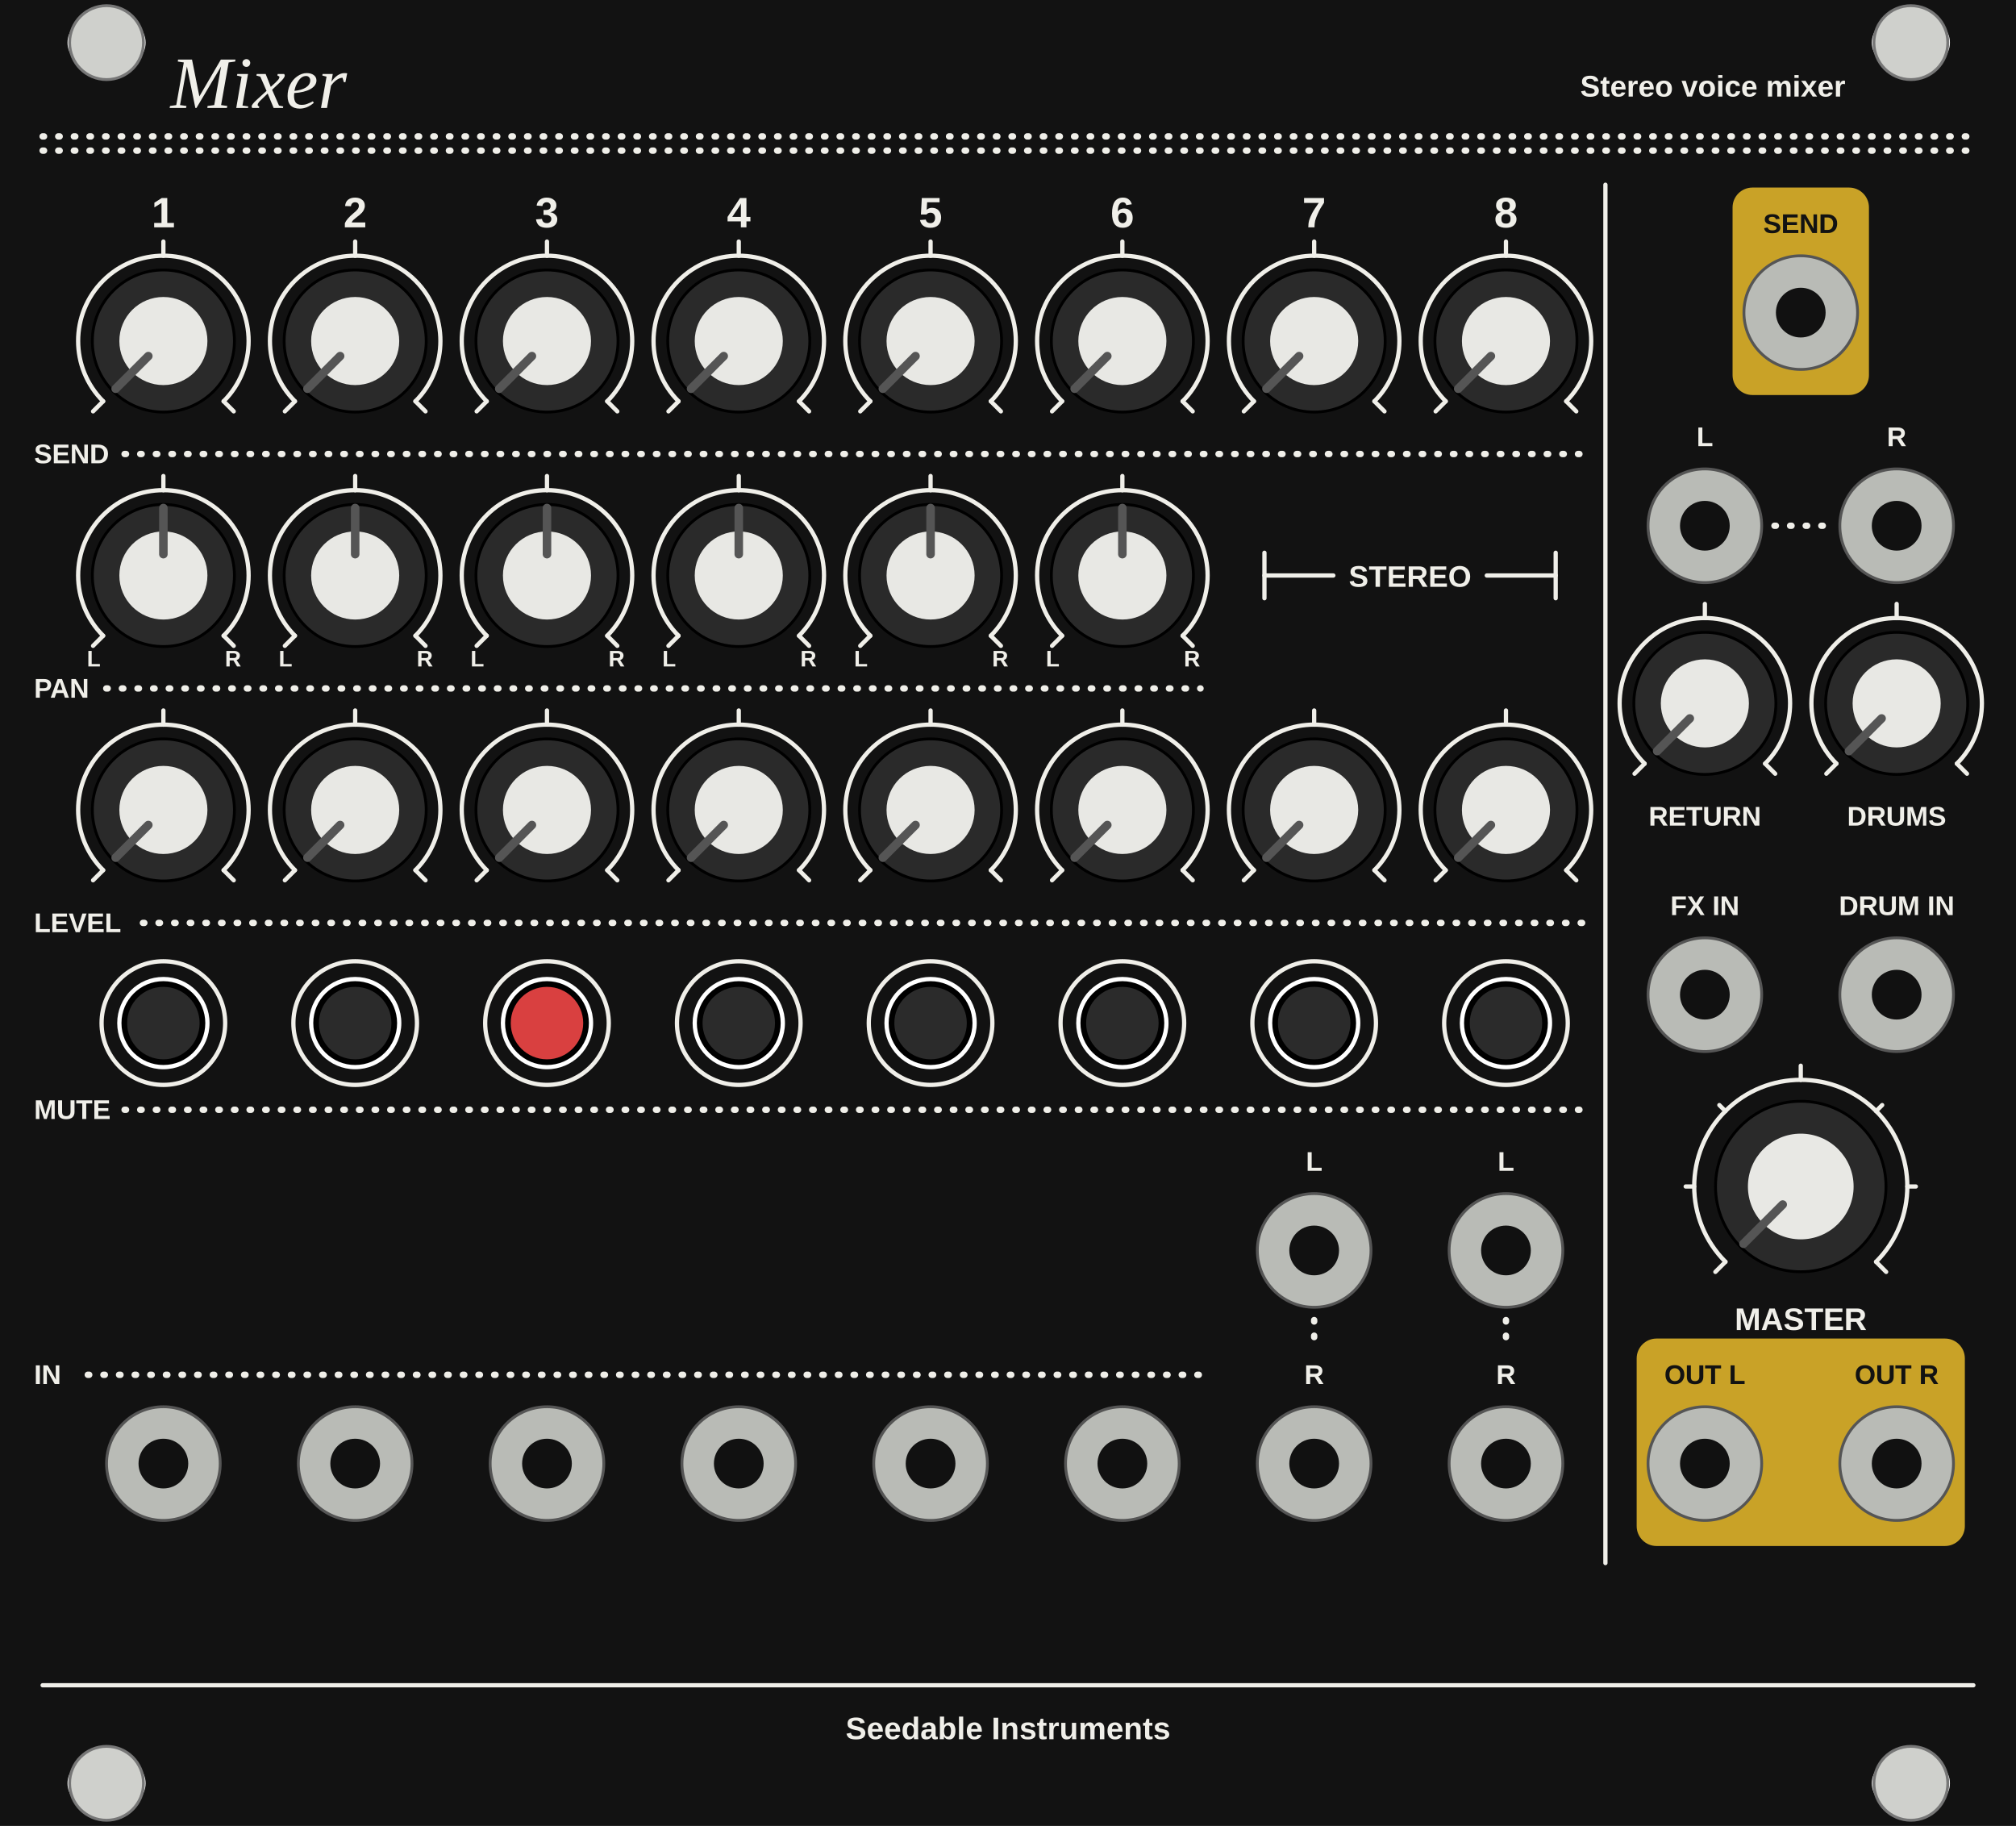
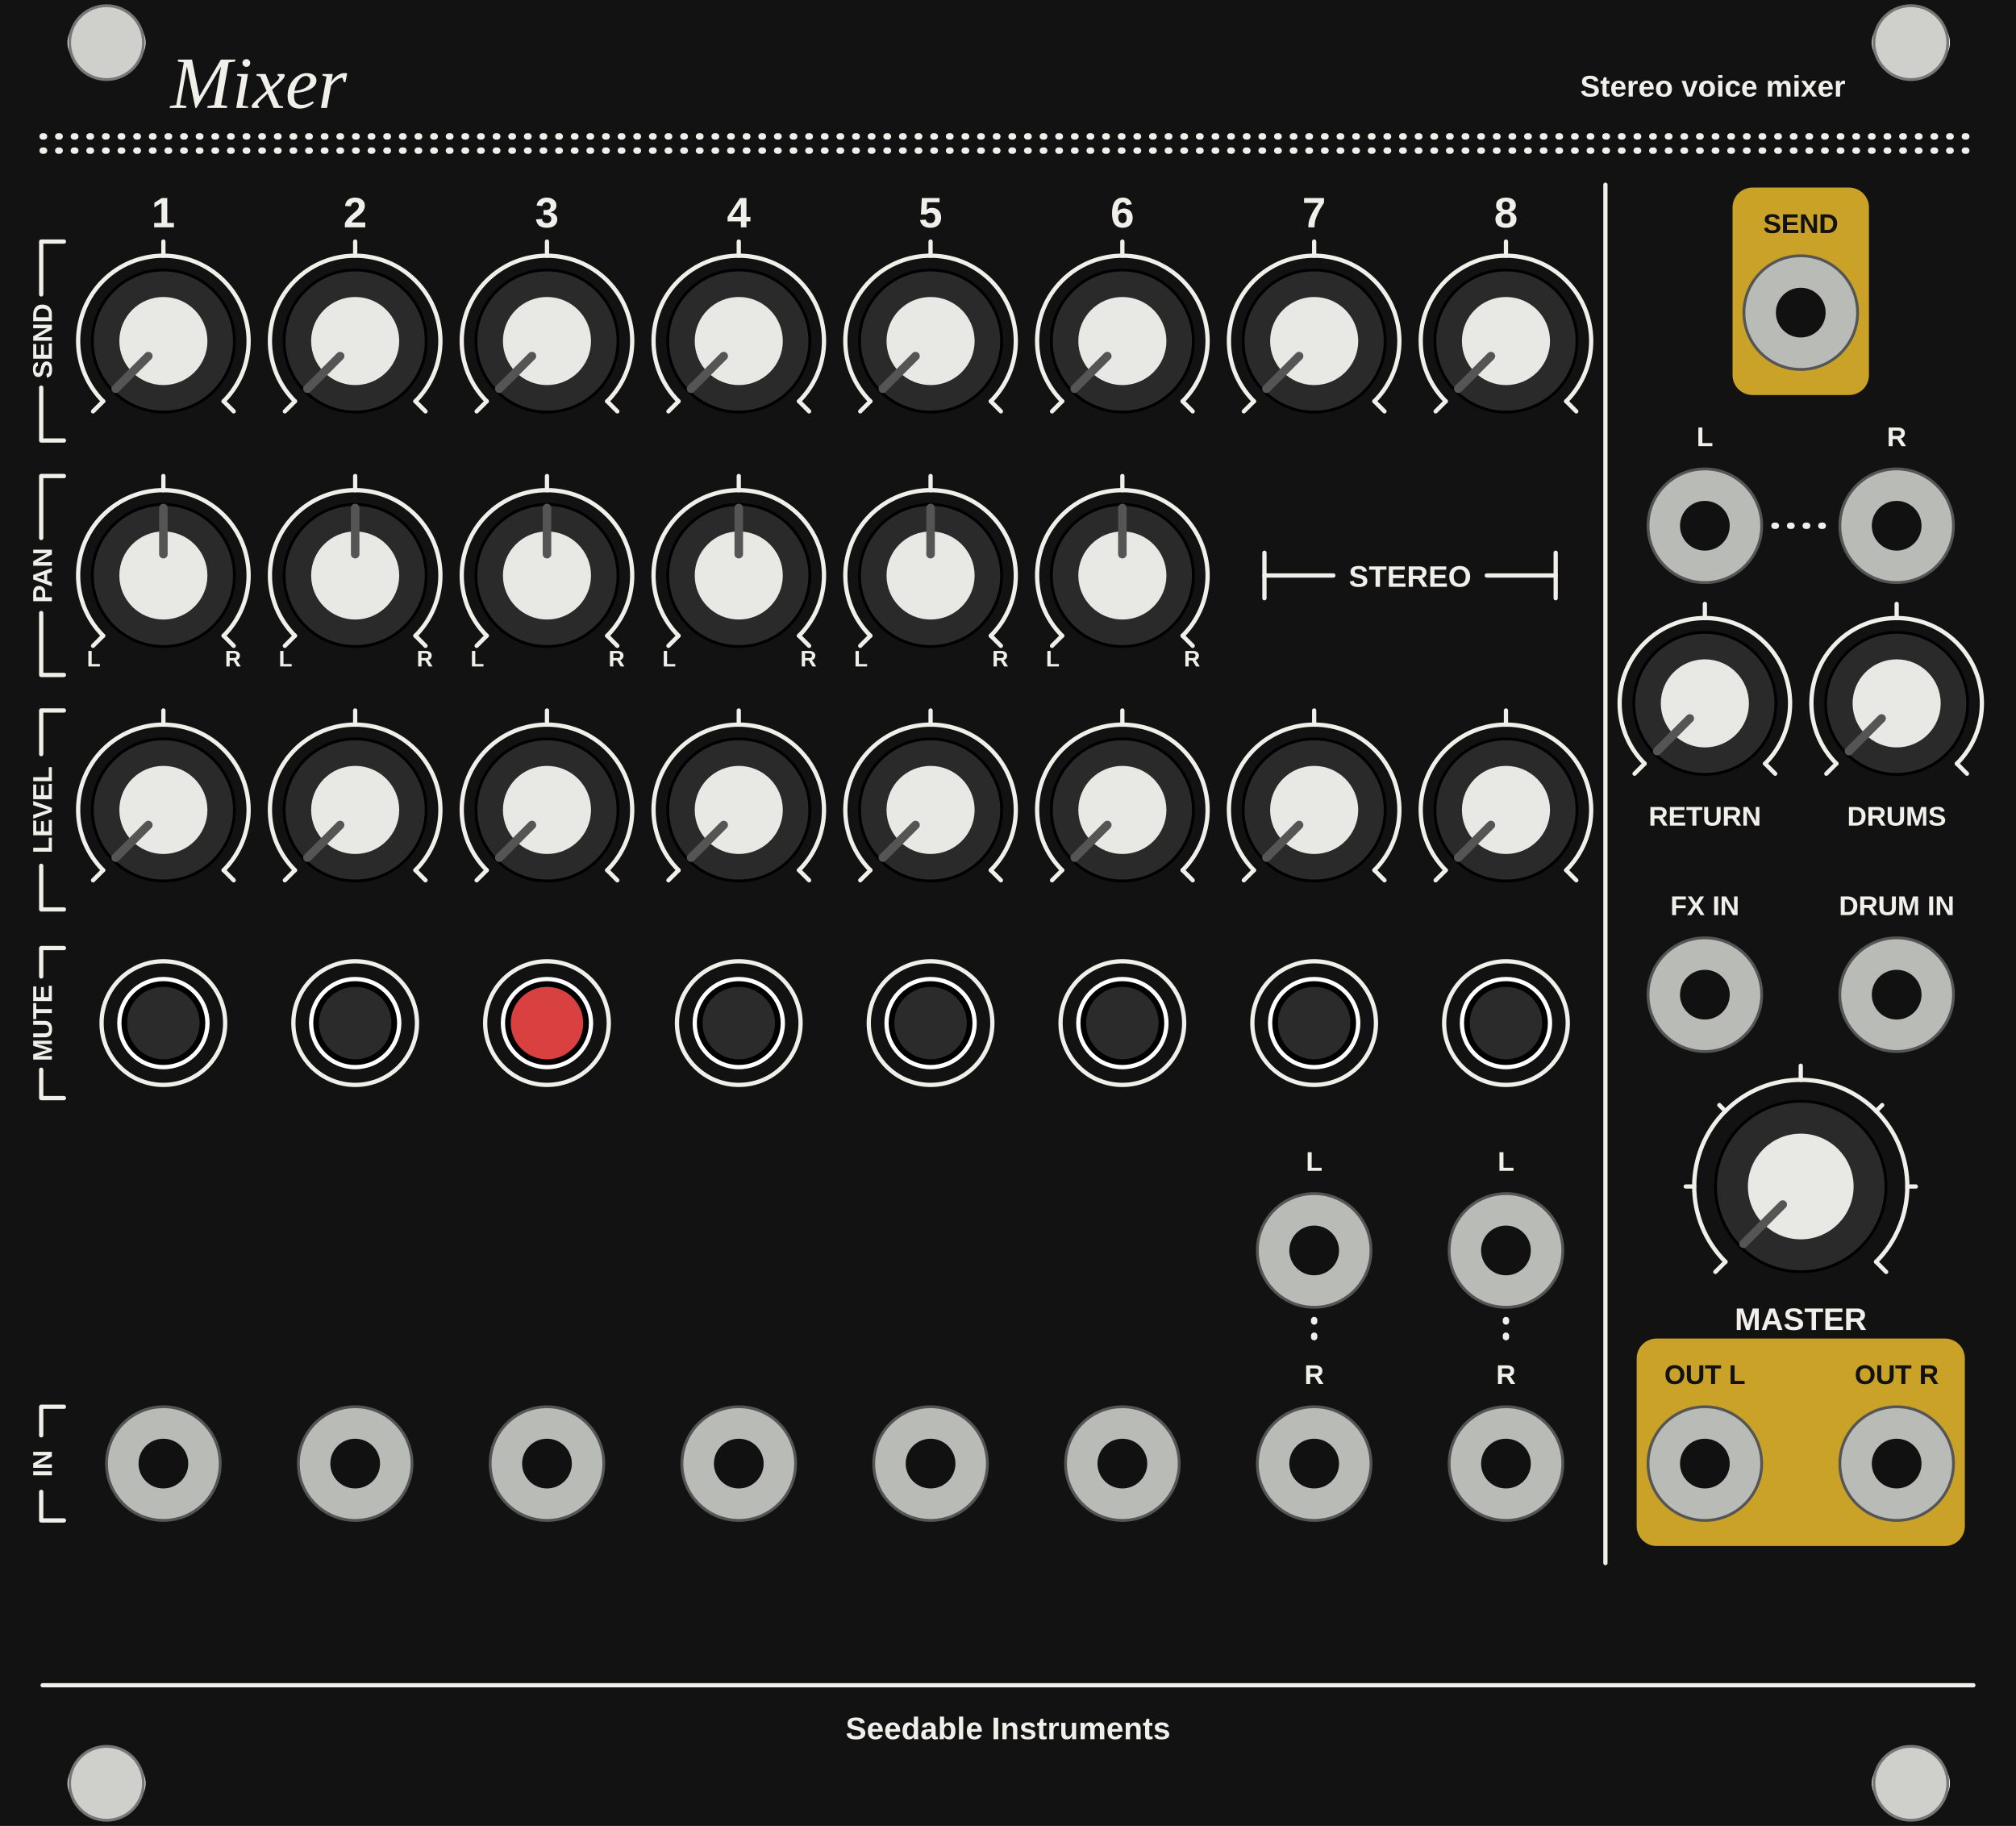
<svg xmlns="http://www.w3.org/2000/svg" width="141.9mm" height="128.5mm" viewBox="0 0 141.9 128.5">
  <style>text{font-family:Arial, Helvetica, sans-serif;font-weight:bold;fill:#f0efe9} .serif{font-family:Georgia, Times New Roman, serif;font-style:italic;font-weight:normal} .silk{stroke:#f0efe9;fill:none;stroke-linecap:round;stroke-linejoin:round} .dots{stroke-dasharray:0.1 1.0;stroke-width:0.45} .copper{fill:#c9a227} .cu-text{fill:#121212} .hole{fill:#ffffff;stroke:none}</style>
  <rect x="0" y="0" width="141.9" height="128.5" fill="#121212" />
  <g id="copper">
    <rect x="115.20" y="94.20" width="23.10" height="14.6" rx="1.4" class="copper" />
    <circle cx="120.00" cy="103.00" r="3.65" class="cu-text" />
    <circle cx="133.50" cy="103.00" r="3.65" class="cu-text" />
    <rect x="121.95" y="13.20" width="9.60" height="14.6" rx="1.4" class="copper" />
    <circle cx="126.75" cy="22.00" r="3.65" class="cu-text" />
    <text x="120.00" y="97.40" font-size="1.9" text-anchor="middle" class="cu-text">OUT L</text>
    <text x="133.50" y="97.40" font-size="1.9" text-anchor="middle" class="cu-text">OUT R</text>
    <text x="126.75" y="16.40" font-size="1.9" text-anchor="middle" class="cu-text">SEND</text>
  </g>
  <g id="silk">
    <text x="12.00" y="7.60" font-size="5.2" text-anchor="start" class="serif">Mixer</text>
    <text x="129.90" y="6.80" font-size="2.1" text-anchor="end">Stereo voice mixer</text>
    <polyline points="3.00,9.60 138.90,9.60" class="silk dots" />
    <polyline points="3.00,10.60 138.90,10.60" class="silk dots" />
    <text x="70.95" y="122.40" font-size="2.2" text-anchor="middle">Seedable Instruments</text>
    <polyline points="3.00,118.60 138.90,118.60" class="silk" stroke-width="0.3" />
    <text x="11.50" y="16.00" font-size="3.0" text-anchor="middle">1</text>
    <text x="25.00" y="16.00" font-size="3.0" text-anchor="middle">2</text>
    <text x="38.50" y="16.00" font-size="3.0" text-anchor="middle">3</text>
    <text x="52.00" y="16.00" font-size="3.0" text-anchor="middle">4</text>
    <text x="65.50" y="16.00" font-size="3.0" text-anchor="middle">5</text>
    <text x="79.00" y="16.00" font-size="3.0" text-anchor="middle">6</text>
    <text x="92.50" y="16.00" font-size="3.0" text-anchor="middle">7</text>
    <text x="106.00" y="16.00" font-size="3.0" text-anchor="middle">8</text>
    <text x="99.25" y="41.30" font-size="2.1" text-anchor="middle">STEREO</text>
    <polyline points="89.00,40.50 93.85,40.50" class="silk" stroke-width="0.3" />
    <polyline points="104.65,40.50 109.50,40.50" class="silk" stroke-width="0.3" />
    <polyline points="89.00,38.90 89.00,42.10" class="silk" stroke-width="0.3" />
    <polyline points="109.50,38.90 109.50,42.10" class="silk" stroke-width="0.3" />
    <polyline points="113.00,13.00 113.00,110.00" class="silk" stroke-width="0.3" />
    <path d="M 7.26 28.24 A 6.0 6.0 0 1 1 15.74 28.24" class="silk" stroke-width="0.3" />
    <polyline points="7.26,28.24 6.55,28.95" class="silk" stroke-width="0.3" />
    <polyline points="11.50,18.00 11.50,17.00" class="silk" stroke-width="0.3" />
    <polyline points="15.74,28.24 16.45,28.95" class="silk" stroke-width="0.3" />
    <path d="M 7.26 44.74 A 6.0 6.0 0 1 1 15.74 44.74" class="silk" stroke-width="0.3" />
    <polyline points="7.26,44.74 6.55,45.45" class="silk" stroke-width="0.3" />
    <polyline points="11.50,34.50 11.50,33.50" class="silk" stroke-width="0.3" />
    <polyline points="15.74,44.74 16.45,45.45" class="silk" stroke-width="0.3" />
    <text x="6.60" y="46.90" font-size="1.6" text-anchor="middle">L</text>
    <text x="16.40" y="46.90" font-size="1.6" text-anchor="middle">R</text>
    <path d="M 7.26 61.24 A 6.0 6.0 0 1 1 15.74 61.24" class="silk" stroke-width="0.3" />
    <polyline points="7.26,61.24 6.55,61.95" class="silk" stroke-width="0.3" />
    <polyline points="11.50,51.00 11.50,50.00" class="silk" stroke-width="0.3" />
    <polyline points="15.74,61.24 16.45,61.95" class="silk" stroke-width="0.3" />
    <path d="M 20.76 28.24 A 6.0 6.0 0 1 1 29.24 28.24" class="silk" stroke-width="0.3" />
    <polyline points="20.76,28.24 20.05,28.95" class="silk" stroke-width="0.3" />
    <polyline points="25.00,18.00 25.00,17.00" class="silk" stroke-width="0.3" />
    <polyline points="29.24,28.24 29.95,28.95" class="silk" stroke-width="0.3" />
    <path d="M 20.76 44.74 A 6.0 6.0 0 1 1 29.24 44.74" class="silk" stroke-width="0.3" />
    <polyline points="20.76,44.74 20.05,45.45" class="silk" stroke-width="0.3" />
    <polyline points="25.00,34.50 25.00,33.50" class="silk" stroke-width="0.3" />
    <polyline points="29.24,44.74 29.95,45.45" class="silk" stroke-width="0.3" />
    <text x="20.10" y="46.90" font-size="1.6" text-anchor="middle">L</text>
    <text x="29.90" y="46.90" font-size="1.6" text-anchor="middle">R</text>
    <path d="M 20.76 61.24 A 6.0 6.0 0 1 1 29.24 61.24" class="silk" stroke-width="0.3" />
    <polyline points="20.76,61.24 20.05,61.95" class="silk" stroke-width="0.3" />
    <polyline points="25.00,51.00 25.00,50.00" class="silk" stroke-width="0.3" />
    <polyline points="29.24,61.24 29.95,61.95" class="silk" stroke-width="0.3" />
    <path d="M 34.26 28.24 A 6.0 6.0 0 1 1 42.74 28.24" class="silk" stroke-width="0.3" />
    <polyline points="34.26,28.24 33.55,28.95" class="silk" stroke-width="0.3" />
    <polyline points="38.50,18.00 38.50,17.00" class="silk" stroke-width="0.3" />
    <polyline points="42.74,28.24 43.45,28.95" class="silk" stroke-width="0.3" />
    <path d="M 34.26 44.74 A 6.0 6.0 0 1 1 42.74 44.74" class="silk" stroke-width="0.3" />
    <polyline points="34.26,44.74 33.55,45.45" class="silk" stroke-width="0.3" />
    <polyline points="38.50,34.50 38.50,33.50" class="silk" stroke-width="0.3" />
    <polyline points="42.74,44.74 43.45,45.45" class="silk" stroke-width="0.3" />
    <text x="33.60" y="46.90" font-size="1.6" text-anchor="middle">L</text>
    <text x="43.40" y="46.90" font-size="1.6" text-anchor="middle">R</text>
    <path d="M 34.26 61.24 A 6.0 6.0 0 1 1 42.74 61.24" class="silk" stroke-width="0.3" />
    <polyline points="34.26,61.24 33.55,61.95" class="silk" stroke-width="0.3" />
    <polyline points="38.50,51.00 38.50,50.00" class="silk" stroke-width="0.3" />
    <polyline points="42.74,61.24 43.45,61.95" class="silk" stroke-width="0.3" />
    <path d="M 47.76 28.24 A 6.0 6.0 0 1 1 56.24 28.24" class="silk" stroke-width="0.3" />
    <polyline points="47.76,28.24 47.05,28.95" class="silk" stroke-width="0.3" />
    <polyline points="52.00,18.00 52.00,17.00" class="silk" stroke-width="0.3" />
    <polyline points="56.24,28.24 56.95,28.95" class="silk" stroke-width="0.3" />
    <path d="M 47.76 44.74 A 6.0 6.0 0 1 1 56.24 44.74" class="silk" stroke-width="0.3" />
    <polyline points="47.76,44.74 47.05,45.45" class="silk" stroke-width="0.3" />
    <polyline points="52.00,34.50 52.00,33.50" class="silk" stroke-width="0.3" />
    <polyline points="56.24,44.74 56.95,45.45" class="silk" stroke-width="0.3" />
    <text x="47.10" y="46.90" font-size="1.6" text-anchor="middle">L</text>
    <text x="56.90" y="46.90" font-size="1.6" text-anchor="middle">R</text>
    <path d="M 47.76 61.24 A 6.0 6.0 0 1 1 56.24 61.24" class="silk" stroke-width="0.3" />
    <polyline points="47.76,61.24 47.05,61.95" class="silk" stroke-width="0.3" />
    <polyline points="52.00,51.00 52.00,50.00" class="silk" stroke-width="0.3" />
    <polyline points="56.24,61.24 56.95,61.95" class="silk" stroke-width="0.3" />
    <path d="M 61.26 28.24 A 6.0 6.0 0 1 1 69.74 28.24" class="silk" stroke-width="0.3" />
    <polyline points="61.26,28.24 60.55,28.95" class="silk" stroke-width="0.3" />
    <polyline points="65.50,18.00 65.50,17.00" class="silk" stroke-width="0.3" />
    <polyline points="69.74,28.24 70.45,28.95" class="silk" stroke-width="0.3" />
    <path d="M 61.26 44.74 A 6.0 6.0 0 1 1 69.74 44.74" class="silk" stroke-width="0.3" />
    <polyline points="61.26,44.74 60.55,45.45" class="silk" stroke-width="0.3" />
    <polyline points="65.50,34.50 65.50,33.50" class="silk" stroke-width="0.3" />
    <polyline points="69.74,44.74 70.45,45.45" class="silk" stroke-width="0.3" />
    <text x="60.60" y="46.90" font-size="1.6" text-anchor="middle">L</text>
    <text x="70.40" y="46.90" font-size="1.6" text-anchor="middle">R</text>
    <path d="M 61.26 61.24 A 6.0 6.0 0 1 1 69.74 61.24" class="silk" stroke-width="0.3" />
    <polyline points="61.26,61.24 60.55,61.95" class="silk" stroke-width="0.3" />
    <polyline points="65.50,51.00 65.50,50.00" class="silk" stroke-width="0.3" />
    <polyline points="69.74,61.24 70.45,61.95" class="silk" stroke-width="0.3" />
    <path d="M 74.76 28.24 A 6.0 6.0 0 1 1 83.24 28.24" class="silk" stroke-width="0.3" />
    <polyline points="74.76,28.24 74.05,28.95" class="silk" stroke-width="0.3" />
    <polyline points="79.00,18.00 79.00,17.00" class="silk" stroke-width="0.3" />
    <polyline points="83.24,28.24 83.95,28.95" class="silk" stroke-width="0.3" />
    <path d="M 74.76 44.74 A 6.0 6.0 0 1 1 83.24 44.74" class="silk" stroke-width="0.3" />
    <polyline points="74.76,44.74 74.05,45.45" class="silk" stroke-width="0.3" />
    <polyline points="79.00,34.50 79.00,33.50" class="silk" stroke-width="0.3" />
    <polyline points="83.24,44.74 83.95,45.45" class="silk" stroke-width="0.3" />
    <text x="74.10" y="46.90" font-size="1.6" text-anchor="middle">L</text>
    <text x="83.90" y="46.90" font-size="1.6" text-anchor="middle">R</text>
    <path d="M 74.76 61.24 A 6.0 6.0 0 1 1 83.24 61.24" class="silk" stroke-width="0.3" />
    <polyline points="74.76,61.24 74.05,61.95" class="silk" stroke-width="0.3" />
    <polyline points="79.00,51.00 79.00,50.00" class="silk" stroke-width="0.3" />
    <polyline points="83.24,61.24 83.95,61.95" class="silk" stroke-width="0.3" />
    <path d="M 88.26 28.24 A 6.0 6.0 0 1 1 96.74 28.24" class="silk" stroke-width="0.3" />
    <polyline points="88.26,28.24 87.55,28.95" class="silk" stroke-width="0.3" />
    <polyline points="92.50,18.00 92.50,17.00" class="silk" stroke-width="0.3" />
    <polyline points="96.74,28.24 97.45,28.95" class="silk" stroke-width="0.3" />
    <path d="M 88.26 61.24 A 6.0 6.0 0 1 1 96.74 61.24" class="silk" stroke-width="0.3" />
    <polyline points="88.26,61.24 87.55,61.95" class="silk" stroke-width="0.3" />
    <polyline points="92.50,51.00 92.50,50.00" class="silk" stroke-width="0.3" />
    <polyline points="96.74,61.24 97.45,61.95" class="silk" stroke-width="0.3" />
    <path d="M 101.76 28.24 A 6.0 6.0 0 1 1 110.24 28.24" class="silk" stroke-width="0.3" />
    <polyline points="101.76,28.24 101.05,28.95" class="silk" stroke-width="0.3" />
    <polyline points="106.00,18.00 106.00,17.00" class="silk" stroke-width="0.3" />
    <polyline points="110.24,28.24 110.95,28.95" class="silk" stroke-width="0.3" />
    <path d="M 101.76 61.24 A 6.0 6.0 0 1 1 110.24 61.24" class="silk" stroke-width="0.3" />
    <polyline points="101.76,61.24 101.05,61.95" class="silk" stroke-width="0.3" />
    <polyline points="106.00,51.00 106.00,50.00" class="silk" stroke-width="0.3" />
    <polyline points="110.24,61.24 110.95,61.95" class="silk" stroke-width="0.3" />
    <path d="M 115.76 53.74 A 6.0 6.0 0 1 1 124.24 53.74" class="silk" stroke-width="0.3" />
    <polyline points="115.76,53.74 115.05,54.45" class="silk" stroke-width="0.3" />
    <polyline points="120.00,43.50 120.00,42.50" class="silk" stroke-width="0.3" />
    <polyline points="124.24,53.74 124.95,54.45" class="silk" stroke-width="0.3" />
    <text x="120.00" y="58.10" font-size="1.9" text-anchor="middle">RETURN</text>
    <path d="M 129.26 53.74 A 6.0 6.0 0 1 1 137.74 53.74" class="silk" stroke-width="0.3" />
    <polyline points="129.26,53.74 128.55,54.45" class="silk" stroke-width="0.3" />
    <polyline points="133.50,43.50 133.50,42.50" class="silk" stroke-width="0.3" />
    <polyline points="137.74,53.74 138.45,54.45" class="silk" stroke-width="0.3" />
    <text x="133.50" y="58.10" font-size="1.9" text-anchor="middle">DRUMS</text>
    <path d="M 121.45 88.80 A 7.5 7.5 0 1 1 132.05 88.80" class="silk" stroke-width="0.3" />
    <polyline points="121.45,88.80 120.74,89.51" class="silk" stroke-width="0.3" />
    <polyline points="119.25,83.50 118.65,83.50" class="silk" stroke-width="0.3" />
    <polyline points="121.45,78.20 121.02,77.77" class="silk" stroke-width="0.3" />
    <polyline points="126.75,76.00 126.75,75.00" class="silk" stroke-width="0.3" />
    <polyline points="132.05,78.20 132.48,77.77" class="silk" stroke-width="0.3" />
    <polyline points="134.25,83.50 134.85,83.50" class="silk" stroke-width="0.3" />
    <polyline points="132.05,88.80 132.76,89.51" class="silk" stroke-width="0.3" />
    <text x="126.75" y="93.60" font-size="2.2" text-anchor="middle">MASTER</text>
    <circle cx="11.50" cy="72.00" r="4.35" class="silk" stroke-width="0.3" />
    <circle cx="25.00" cy="72.00" r="4.35" class="silk" stroke-width="0.3" />
    <circle cx="38.50" cy="72.00" r="4.35" class="silk" stroke-width="0.3" />
    <circle cx="52.00" cy="72.00" r="4.35" class="silk" stroke-width="0.3" />
    <circle cx="65.50" cy="72.00" r="4.35" class="silk" stroke-width="0.3" />
    <circle cx="79.00" cy="72.00" r="4.35" class="silk" stroke-width="0.3" />
    <circle cx="92.50" cy="72.00" r="4.35" class="silk" stroke-width="0.3" />
    <circle cx="106.00" cy="72.00" r="4.35" class="silk" stroke-width="0.3" />
-     <text x="2.40" y="32.60" font-size="1.9" text-anchor="start">SEND</text>
-     <polyline points="8.77,31.95 111.50,31.95" class="silk dots" />
-     <text x="2.40" y="49.10" font-size="1.9" text-anchor="start">PAN</text>
-     <polyline points="7.48,48.45 84.50,48.45" class="silk dots" />
-     <text x="2.40" y="65.60" font-size="1.9" text-anchor="start">LEVEL</text>
-     <polyline points="10.06,64.95 111.50,64.95" class="silk dots" />
-     <text x="2.40" y="78.75" font-size="1.9" text-anchor="start">MUTE</text>
-     <polyline points="8.77,78.10 111.50,78.10" class="silk dots" />
-     <text x="2.40" y="97.40" font-size="1.9" text-anchor="start">IN</text>
-     <polyline points="6.18,96.75 84.50,96.75" class="silk dots" />
+     <text x="3.65" y="24.00" font-size="1.9" text-anchor="middle" transform="rotate(-90 3.65 24.00)">SEND</text>
+     <polyline points="4.50,17.00 2.90,17.00 2.90,20.72" class="silk" stroke-width="0.3" />
+     <polyline points="2.90,27.28 2.90,31.00 4.50,31.00" class="silk" stroke-width="0.3" />
+     <text x="3.65" y="40.50" font-size="1.9" text-anchor="middle" transform="rotate(-90 3.65 40.50)">PAN</text>
+     <polyline points="4.50,33.50 2.90,33.50 2.90,37.86" class="silk" stroke-width="0.3" />
+     <polyline points="2.90,43.14 2.90,47.50 4.50,47.50" class="silk" stroke-width="0.3" />
+     <text x="3.65" y="57.00" font-size="1.9" text-anchor="middle" transform="rotate(-90 3.65 57.00)">LEVEL</text>
+     <polyline points="4.50,50.00 2.90,50.00 2.90,53.07" class="silk" stroke-width="0.3" />
+     <polyline points="2.90,60.93 2.90,64.00 4.50,64.00" class="silk" stroke-width="0.3" />
+     <text x="3.65" y="72.00" font-size="1.9" text-anchor="middle" transform="rotate(-90 3.65 72.00)">MUTE</text>
+     <polyline points="4.50,66.72 2.90,66.72 2.90,68.72" class="silk" stroke-width="0.3" />
+     <polyline points="2.90,75.28 2.90,77.28 4.50,77.28" class="silk" stroke-width="0.3" />
+     <text x="3.65" y="103.00" font-size="1.9" text-anchor="middle" transform="rotate(-90 3.65 103.00)">IN</text>
+     <polyline points="4.50,99.00 2.90,99.00 2.90,101.01" class="silk" stroke-width="0.3" />
+     <polyline points="2.90,104.99 2.90,107.00 4.50,107.00" class="silk" stroke-width="0.3" />
    <text x="92.50" y="82.40" font-size="1.9" text-anchor="middle">L</text>
    <text x="92.50" y="97.40" font-size="1.9" text-anchor="middle">R</text>
    <text x="106.00" y="82.40" font-size="1.9" text-anchor="middle">L</text>
    <text x="106.00" y="97.40" font-size="1.9" text-anchor="middle">R</text>
    <text x="120.00" y="31.40" font-size="1.9" text-anchor="middle">L</text>
    <text x="133.50" y="31.40" font-size="1.9" text-anchor="middle">R</text>
    <text x="120.00" y="64.40" font-size="1.9" text-anchor="middle">FX IN</text>
    <text x="133.50" y="64.40" font-size="1.9" text-anchor="middle">DRUM IN</text>
    <polyline points="92.50,92.90 92.50,94.80" class="silk dots" />
    <polyline points="106.00,92.90 106.00,94.80" class="silk dots" />
    <polyline points="124.90,37.00 128.60,37.00" class="silk dots" />
  </g>
  <g id="holes">
    <circle cx="11.50" cy="24.00" r="3.75" class="hole" />
    <circle cx="11.50" cy="40.50" r="3.75" class="hole" />
    <circle cx="11.50" cy="57.00" r="3.75" class="hole" />
    <circle cx="11.50" cy="72.00" r="3.25" class="hole" />
    <circle cx="11.50" cy="103.00" r="3.25" class="hole" />
    <circle cx="25.00" cy="24.00" r="3.75" class="hole" />
    <circle cx="25.00" cy="40.50" r="3.75" class="hole" />
    <circle cx="25.00" cy="57.00" r="3.75" class="hole" />
    <circle cx="25.00" cy="72.00" r="3.25" class="hole" />
    <circle cx="25.00" cy="103.00" r="3.25" class="hole" />
    <circle cx="38.50" cy="24.00" r="3.75" class="hole" />
    <circle cx="38.50" cy="40.50" r="3.75" class="hole" />
    <circle cx="38.50" cy="57.00" r="3.75" class="hole" />
    <circle cx="38.50" cy="72.00" r="3.25" class="hole" />
    <circle cx="38.50" cy="103.00" r="3.25" class="hole" />
    <circle cx="52.00" cy="24.00" r="3.75" class="hole" />
    <circle cx="52.00" cy="40.50" r="3.75" class="hole" />
    <circle cx="52.00" cy="57.00" r="3.75" class="hole" />
    <circle cx="52.00" cy="72.00" r="3.25" class="hole" />
    <circle cx="52.00" cy="103.00" r="3.25" class="hole" />
    <circle cx="65.50" cy="24.00" r="3.75" class="hole" />
    <circle cx="65.50" cy="40.50" r="3.75" class="hole" />
    <circle cx="65.50" cy="57.00" r="3.75" class="hole" />
    <circle cx="65.50" cy="72.00" r="3.25" class="hole" />
    <circle cx="65.50" cy="103.00" r="3.25" class="hole" />
    <circle cx="79.00" cy="24.00" r="3.75" class="hole" />
    <circle cx="79.00" cy="40.50" r="3.75" class="hole" />
    <circle cx="79.00" cy="57.00" r="3.75" class="hole" />
    <circle cx="79.00" cy="72.00" r="3.25" class="hole" />
    <circle cx="79.00" cy="103.00" r="3.25" class="hole" />
    <circle cx="92.50" cy="24.00" r="3.75" class="hole" />
    <circle cx="92.50" cy="57.00" r="3.75" class="hole" />
    <circle cx="92.50" cy="72.00" r="3.25" class="hole" />
    <circle cx="92.50" cy="88.00" r="3.25" class="hole" />
    <circle cx="92.50" cy="103.00" r="3.25" class="hole" />
    <circle cx="106.00" cy="24.00" r="3.75" class="hole" />
    <circle cx="106.00" cy="57.00" r="3.75" class="hole" />
    <circle cx="106.00" cy="72.00" r="3.25" class="hole" />
    <circle cx="106.00" cy="88.00" r="3.25" class="hole" />
    <circle cx="106.00" cy="103.00" r="3.25" class="hole" />
    <circle cx="126.75" cy="22.00" r="3.25" class="hole" />
    <circle cx="120.00" cy="37.00" r="3.25" class="hole" />
    <circle cx="133.50" cy="37.00" r="3.25" class="hole" />
    <circle cx="120.00" cy="49.50" r="3.75" class="hole" />
    <circle cx="133.50" cy="49.50" r="3.75" class="hole" />
    <circle cx="120.00" cy="70.00" r="3.25" class="hole" />
    <circle cx="133.50" cy="70.00" r="3.25" class="hole" />
    <circle cx="126.75" cy="83.50" r="3.75" class="hole" />
    <circle cx="120.00" cy="103.00" r="3.25" class="hole" />
    <circle cx="133.50" cy="103.00" r="3.25" class="hole" />
    <rect x="4.75" y="1.40" width="5.5" height="3.2" rx="1.6" class="hole" />
    <rect x="4.75" y="123.90" width="5.5" height="3.2" rx="1.6" class="hole" />
    <rect x="131.75" y="1.40" width="5.5" height="3.2" rx="1.6" class="hole" />
    <rect x="131.75" y="123.90" width="5.5" height="3.2" rx="1.6" class="hole" />
  </g>
  <g id="mockup">
    <circle cx="11.50" cy="24.00" r="5.0" fill="#2a2a2a" stroke="#000" stroke-width="0.2" />
    <circle cx="11.50" cy="24.00" r="3.10" fill="#e8e8e4" />
    <line x1="10.44" y1="25.06" x2="8.14" y2="27.36" stroke="#555" stroke-width="0.6" stroke-linecap="round" />
    <circle cx="11.50" cy="40.50" r="5.0" fill="#2a2a2a" stroke="#000" stroke-width="0.2" />
    <circle cx="11.50" cy="40.50" r="3.10" fill="#e8e8e4" />
    <line x1="11.50" y1="39.00" x2="11.50" y2="35.75" stroke="#555" stroke-width="0.6" stroke-linecap="round" />
    <circle cx="11.50" cy="57.00" r="5.0" fill="#2a2a2a" stroke="#000" stroke-width="0.2" />
    <circle cx="11.50" cy="57.00" r="3.10" fill="#e8e8e4" />
    <line x1="10.44" y1="58.06" x2="8.14" y2="60.36" stroke="#555" stroke-width="0.6" stroke-linecap="round" />
    <circle cx="11.50" cy="72.00" r="2.75" fill="#2b2b2b" stroke="#000" stroke-width="0.4" />
    <circle cx="11.50" cy="103.00" r="4.0" fill="#b9bbb6" stroke="#555" stroke-width="0.2" />
    <circle cx="11.50" cy="103.00" r="1.75" fill="#111" />
    <circle cx="25.00" cy="24.00" r="5.0" fill="#2a2a2a" stroke="#000" stroke-width="0.2" />
    <circle cx="25.00" cy="24.00" r="3.10" fill="#e8e8e4" />
    <line x1="23.94" y1="25.06" x2="21.64" y2="27.36" stroke="#555" stroke-width="0.6" stroke-linecap="round" />
    <circle cx="25.00" cy="40.50" r="5.0" fill="#2a2a2a" stroke="#000" stroke-width="0.2" />
    <circle cx="25.00" cy="40.50" r="3.10" fill="#e8e8e4" />
    <line x1="25.00" y1="39.00" x2="25.00" y2="35.75" stroke="#555" stroke-width="0.6" stroke-linecap="round" />
    <circle cx="25.00" cy="57.00" r="5.0" fill="#2a2a2a" stroke="#000" stroke-width="0.2" />
    <circle cx="25.00" cy="57.00" r="3.10" fill="#e8e8e4" />
    <line x1="23.94" y1="58.06" x2="21.64" y2="60.36" stroke="#555" stroke-width="0.6" stroke-linecap="round" />
    <circle cx="25.00" cy="72.00" r="2.75" fill="#2b2b2b" stroke="#000" stroke-width="0.4" />
    <circle cx="25.00" cy="103.00" r="4.0" fill="#b9bbb6" stroke="#555" stroke-width="0.2" />
    <circle cx="25.00" cy="103.00" r="1.75" fill="#111" />
    <circle cx="38.50" cy="24.00" r="5.0" fill="#2a2a2a" stroke="#000" stroke-width="0.2" />
    <circle cx="38.50" cy="24.00" r="3.10" fill="#e8e8e4" />
    <line x1="37.44" y1="25.06" x2="35.14" y2="27.36" stroke="#555" stroke-width="0.6" stroke-linecap="round" />
    <circle cx="38.50" cy="40.50" r="5.0" fill="#2a2a2a" stroke="#000" stroke-width="0.2" />
    <circle cx="38.50" cy="40.50" r="3.10" fill="#e8e8e4" />
    <line x1="38.50" y1="39.00" x2="38.50" y2="35.75" stroke="#555" stroke-width="0.6" stroke-linecap="round" />
    <circle cx="38.50" cy="57.00" r="5.0" fill="#2a2a2a" stroke="#000" stroke-width="0.2" />
    <circle cx="38.50" cy="57.00" r="3.10" fill="#e8e8e4" />
    <line x1="37.44" y1="58.06" x2="35.14" y2="60.36" stroke="#555" stroke-width="0.6" stroke-linecap="round" />
    <circle cx="38.50" cy="72.00" r="2.75" fill="#d94040" stroke="#000" stroke-width="0.4" />
    <circle cx="38.50" cy="103.00" r="4.0" fill="#b9bbb6" stroke="#555" stroke-width="0.2" />
    <circle cx="38.50" cy="103.00" r="1.75" fill="#111" />
    <circle cx="52.00" cy="24.00" r="5.0" fill="#2a2a2a" stroke="#000" stroke-width="0.2" />
    <circle cx="52.00" cy="24.00" r="3.10" fill="#e8e8e4" />
    <line x1="50.94" y1="25.06" x2="48.64" y2="27.36" stroke="#555" stroke-width="0.6" stroke-linecap="round" />
    <circle cx="52.00" cy="40.50" r="5.0" fill="#2a2a2a" stroke="#000" stroke-width="0.2" />
    <circle cx="52.00" cy="40.50" r="3.10" fill="#e8e8e4" />
    <line x1="52.00" y1="39.00" x2="52.00" y2="35.75" stroke="#555" stroke-width="0.6" stroke-linecap="round" />
    <circle cx="52.00" cy="57.00" r="5.0" fill="#2a2a2a" stroke="#000" stroke-width="0.2" />
    <circle cx="52.00" cy="57.00" r="3.10" fill="#e8e8e4" />
    <line x1="50.94" y1="58.06" x2="48.64" y2="60.36" stroke="#555" stroke-width="0.6" stroke-linecap="round" />
    <circle cx="52.00" cy="72.00" r="2.75" fill="#2b2b2b" stroke="#000" stroke-width="0.4" />
    <circle cx="52.00" cy="103.00" r="4.0" fill="#b9bbb6" stroke="#555" stroke-width="0.2" />
    <circle cx="52.00" cy="103.00" r="1.75" fill="#111" />
    <circle cx="65.50" cy="24.00" r="5.0" fill="#2a2a2a" stroke="#000" stroke-width="0.2" />
    <circle cx="65.50" cy="24.00" r="3.10" fill="#e8e8e4" />
    <line x1="64.44" y1="25.06" x2="62.14" y2="27.36" stroke="#555" stroke-width="0.6" stroke-linecap="round" />
    <circle cx="65.50" cy="40.50" r="5.0" fill="#2a2a2a" stroke="#000" stroke-width="0.2" />
    <circle cx="65.50" cy="40.50" r="3.10" fill="#e8e8e4" />
    <line x1="65.50" y1="39.00" x2="65.50" y2="35.75" stroke="#555" stroke-width="0.6" stroke-linecap="round" />
    <circle cx="65.50" cy="57.00" r="5.0" fill="#2a2a2a" stroke="#000" stroke-width="0.2" />
    <circle cx="65.50" cy="57.00" r="3.10" fill="#e8e8e4" />
    <line x1="64.44" y1="58.06" x2="62.14" y2="60.36" stroke="#555" stroke-width="0.6" stroke-linecap="round" />
    <circle cx="65.50" cy="72.00" r="2.75" fill="#2b2b2b" stroke="#000" stroke-width="0.4" />
    <circle cx="65.50" cy="103.00" r="4.0" fill="#b9bbb6" stroke="#555" stroke-width="0.2" />
    <circle cx="65.50" cy="103.00" r="1.75" fill="#111" />
    <circle cx="79.00" cy="24.00" r="5.0" fill="#2a2a2a" stroke="#000" stroke-width="0.2" />
    <circle cx="79.00" cy="24.00" r="3.10" fill="#e8e8e4" />
    <line x1="77.94" y1="25.06" x2="75.64" y2="27.36" stroke="#555" stroke-width="0.6" stroke-linecap="round" />
    <circle cx="79.00" cy="40.50" r="5.0" fill="#2a2a2a" stroke="#000" stroke-width="0.2" />
    <circle cx="79.00" cy="40.50" r="3.10" fill="#e8e8e4" />
    <line x1="79.00" y1="39.00" x2="79.00" y2="35.75" stroke="#555" stroke-width="0.6" stroke-linecap="round" />
    <circle cx="79.00" cy="57.00" r="5.0" fill="#2a2a2a" stroke="#000" stroke-width="0.2" />
    <circle cx="79.00" cy="57.00" r="3.10" fill="#e8e8e4" />
    <line x1="77.94" y1="58.06" x2="75.64" y2="60.36" stroke="#555" stroke-width="0.6" stroke-linecap="round" />
    <circle cx="79.00" cy="72.00" r="2.75" fill="#2b2b2b" stroke="#000" stroke-width="0.4" />
    <circle cx="79.00" cy="103.00" r="4.0" fill="#b9bbb6" stroke="#555" stroke-width="0.2" />
    <circle cx="79.00" cy="103.00" r="1.75" fill="#111" />
    <circle cx="92.50" cy="24.00" r="5.0" fill="#2a2a2a" stroke="#000" stroke-width="0.2" />
    <circle cx="92.50" cy="24.00" r="3.10" fill="#e8e8e4" />
    <line x1="91.44" y1="25.06" x2="89.14" y2="27.36" stroke="#555" stroke-width="0.6" stroke-linecap="round" />
    <circle cx="92.50" cy="57.00" r="5.0" fill="#2a2a2a" stroke="#000" stroke-width="0.2" />
    <circle cx="92.50" cy="57.00" r="3.10" fill="#e8e8e4" />
    <line x1="91.44" y1="58.06" x2="89.14" y2="60.36" stroke="#555" stroke-width="0.6" stroke-linecap="round" />
    <circle cx="92.50" cy="72.00" r="2.75" fill="#2b2b2b" stroke="#000" stroke-width="0.4" />
    <circle cx="92.50" cy="88.00" r="4.0" fill="#b9bbb6" stroke="#555" stroke-width="0.2" />
    <circle cx="92.50" cy="88.00" r="1.75" fill="#111" />
    <circle cx="92.50" cy="103.00" r="4.0" fill="#b9bbb6" stroke="#555" stroke-width="0.2" />
    <circle cx="92.50" cy="103.00" r="1.75" fill="#111" />
    <circle cx="106.00" cy="24.00" r="5.0" fill="#2a2a2a" stroke="#000" stroke-width="0.2" />
    <circle cx="106.00" cy="24.00" r="3.10" fill="#e8e8e4" />
    <line x1="104.94" y1="25.06" x2="102.64" y2="27.36" stroke="#555" stroke-width="0.6" stroke-linecap="round" />
    <circle cx="106.00" cy="57.00" r="5.0" fill="#2a2a2a" stroke="#000" stroke-width="0.2" />
    <circle cx="106.00" cy="57.00" r="3.10" fill="#e8e8e4" />
    <line x1="104.94" y1="58.06" x2="102.64" y2="60.36" stroke="#555" stroke-width="0.6" stroke-linecap="round" />
    <circle cx="106.00" cy="72.00" r="2.75" fill="#2b2b2b" stroke="#000" stroke-width="0.4" />
    <circle cx="106.00" cy="88.00" r="4.0" fill="#b9bbb6" stroke="#555" stroke-width="0.2" />
    <circle cx="106.00" cy="88.00" r="1.75" fill="#111" />
    <circle cx="106.00" cy="103.00" r="4.0" fill="#b9bbb6" stroke="#555" stroke-width="0.2" />
    <circle cx="106.00" cy="103.00" r="1.75" fill="#111" />
    <circle cx="126.75" cy="22.00" r="4.0" fill="#b9bbb6" stroke="#555" stroke-width="0.2" />
    <circle cx="126.75" cy="22.00" r="1.75" fill="#111" />
    <circle cx="120.00" cy="37.00" r="4.0" fill="#b9bbb6" stroke="#555" stroke-width="0.2" />
    <circle cx="120.00" cy="37.00" r="1.75" fill="#111" />
    <circle cx="133.50" cy="37.00" r="4.0" fill="#b9bbb6" stroke="#555" stroke-width="0.2" />
    <circle cx="133.50" cy="37.00" r="1.75" fill="#111" />
    <circle cx="120.00" cy="49.50" r="5.0" fill="#2a2a2a" stroke="#000" stroke-width="0.2" />
    <circle cx="120.00" cy="49.50" r="3.10" fill="#e8e8e4" />
    <line x1="118.94" y1="50.56" x2="116.64" y2="52.86" stroke="#555" stroke-width="0.6" stroke-linecap="round" />
    <circle cx="133.50" cy="49.50" r="5.0" fill="#2a2a2a" stroke="#000" stroke-width="0.2" />
    <circle cx="133.50" cy="49.50" r="3.10" fill="#e8e8e4" />
    <line x1="132.44" y1="50.56" x2="130.14" y2="52.86" stroke="#555" stroke-width="0.6" stroke-linecap="round" />
    <circle cx="120.00" cy="70.00" r="4.0" fill="#b9bbb6" stroke="#555" stroke-width="0.2" />
    <circle cx="120.00" cy="70.00" r="1.75" fill="#111" />
    <circle cx="133.50" cy="70.00" r="4.0" fill="#b9bbb6" stroke="#555" stroke-width="0.2" />
    <circle cx="133.50" cy="70.00" r="1.75" fill="#111" />
    <circle cx="126.75" cy="83.50" r="6.0" fill="#2a2a2a" stroke="#000" stroke-width="0.2" />
    <circle cx="126.75" cy="83.50" r="3.72" fill="#e8e8e4" />
    <line x1="125.48" y1="84.77" x2="122.72" y2="87.53" stroke="#555" stroke-width="0.6" stroke-linecap="round" />
    <circle cx="120.00" cy="103.00" r="4.0" fill="#b9bbb6" stroke="#555" stroke-width="0.2" />
    <circle cx="120.00" cy="103.00" r="1.75" fill="#111" />
    <circle cx="133.50" cy="103.00" r="4.0" fill="#b9bbb6" stroke="#555" stroke-width="0.2" />
    <circle cx="133.50" cy="103.00" r="1.75" fill="#111" />
    <circle cx="7.50" cy="3.00" r="2.6" fill="#cfd0cc" stroke="#777" stroke-width="0.2" />
    <circle cx="7.50" cy="125.50" r="2.6" fill="#cfd0cc" stroke="#777" stroke-width="0.2" />
    <circle cx="134.50" cy="3.00" r="2.6" fill="#cfd0cc" stroke="#777" stroke-width="0.2" />
    <circle cx="134.50" cy="125.50" r="2.6" fill="#cfd0cc" stroke="#777" stroke-width="0.2" />
  </g>
</svg>
